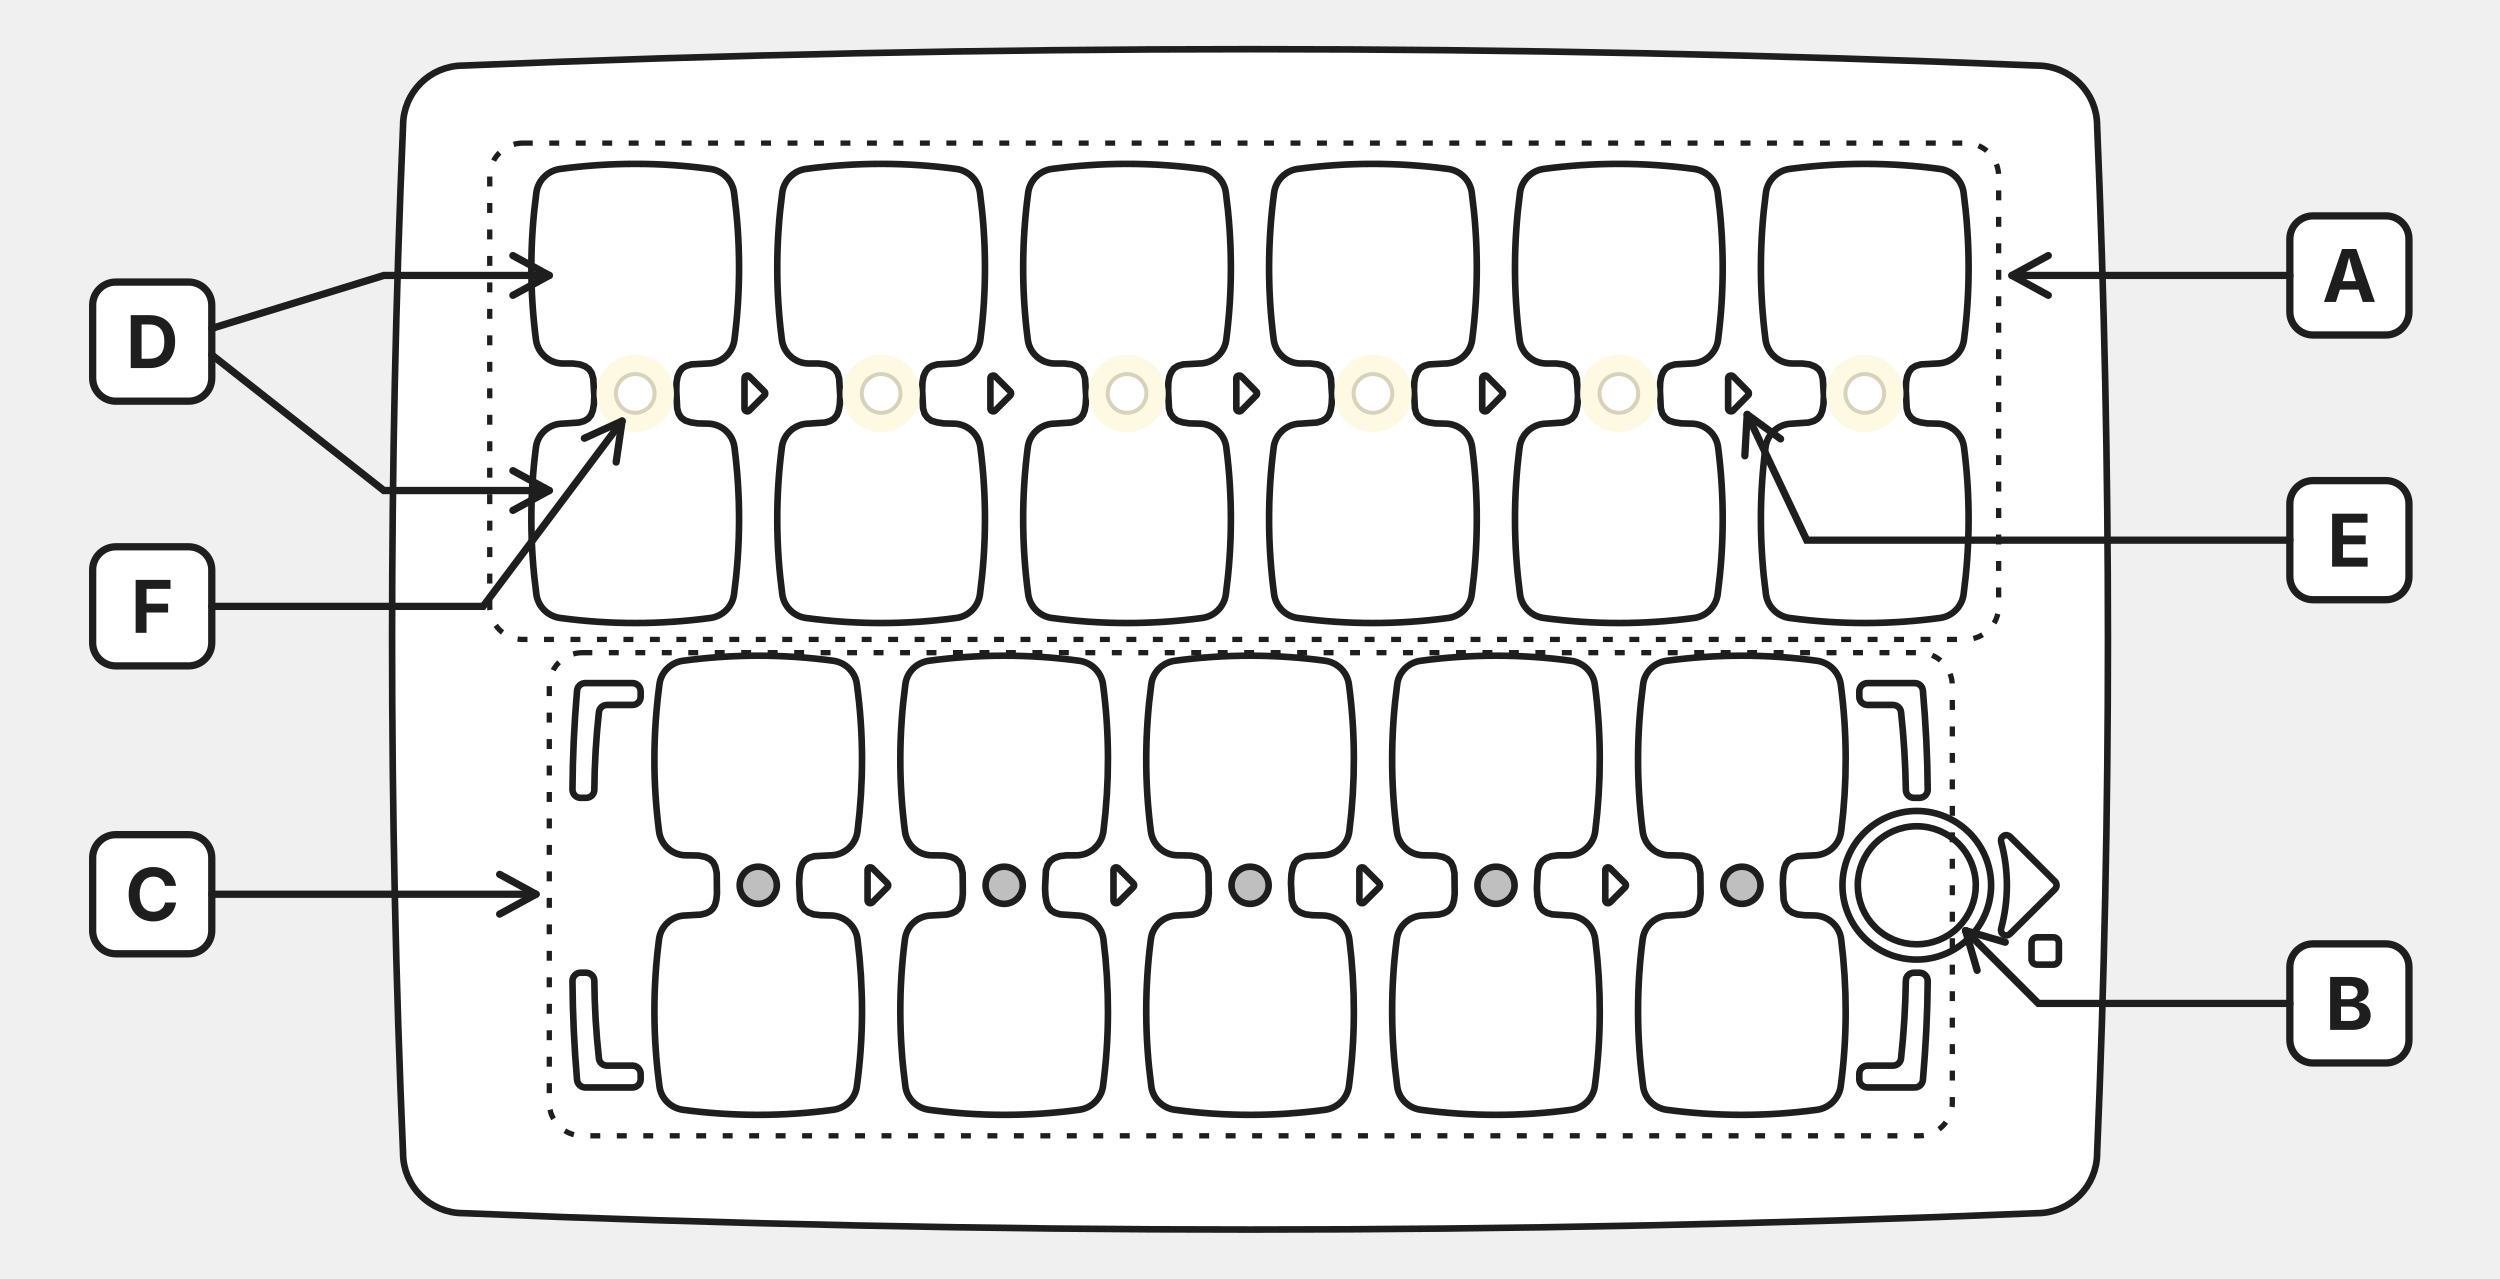
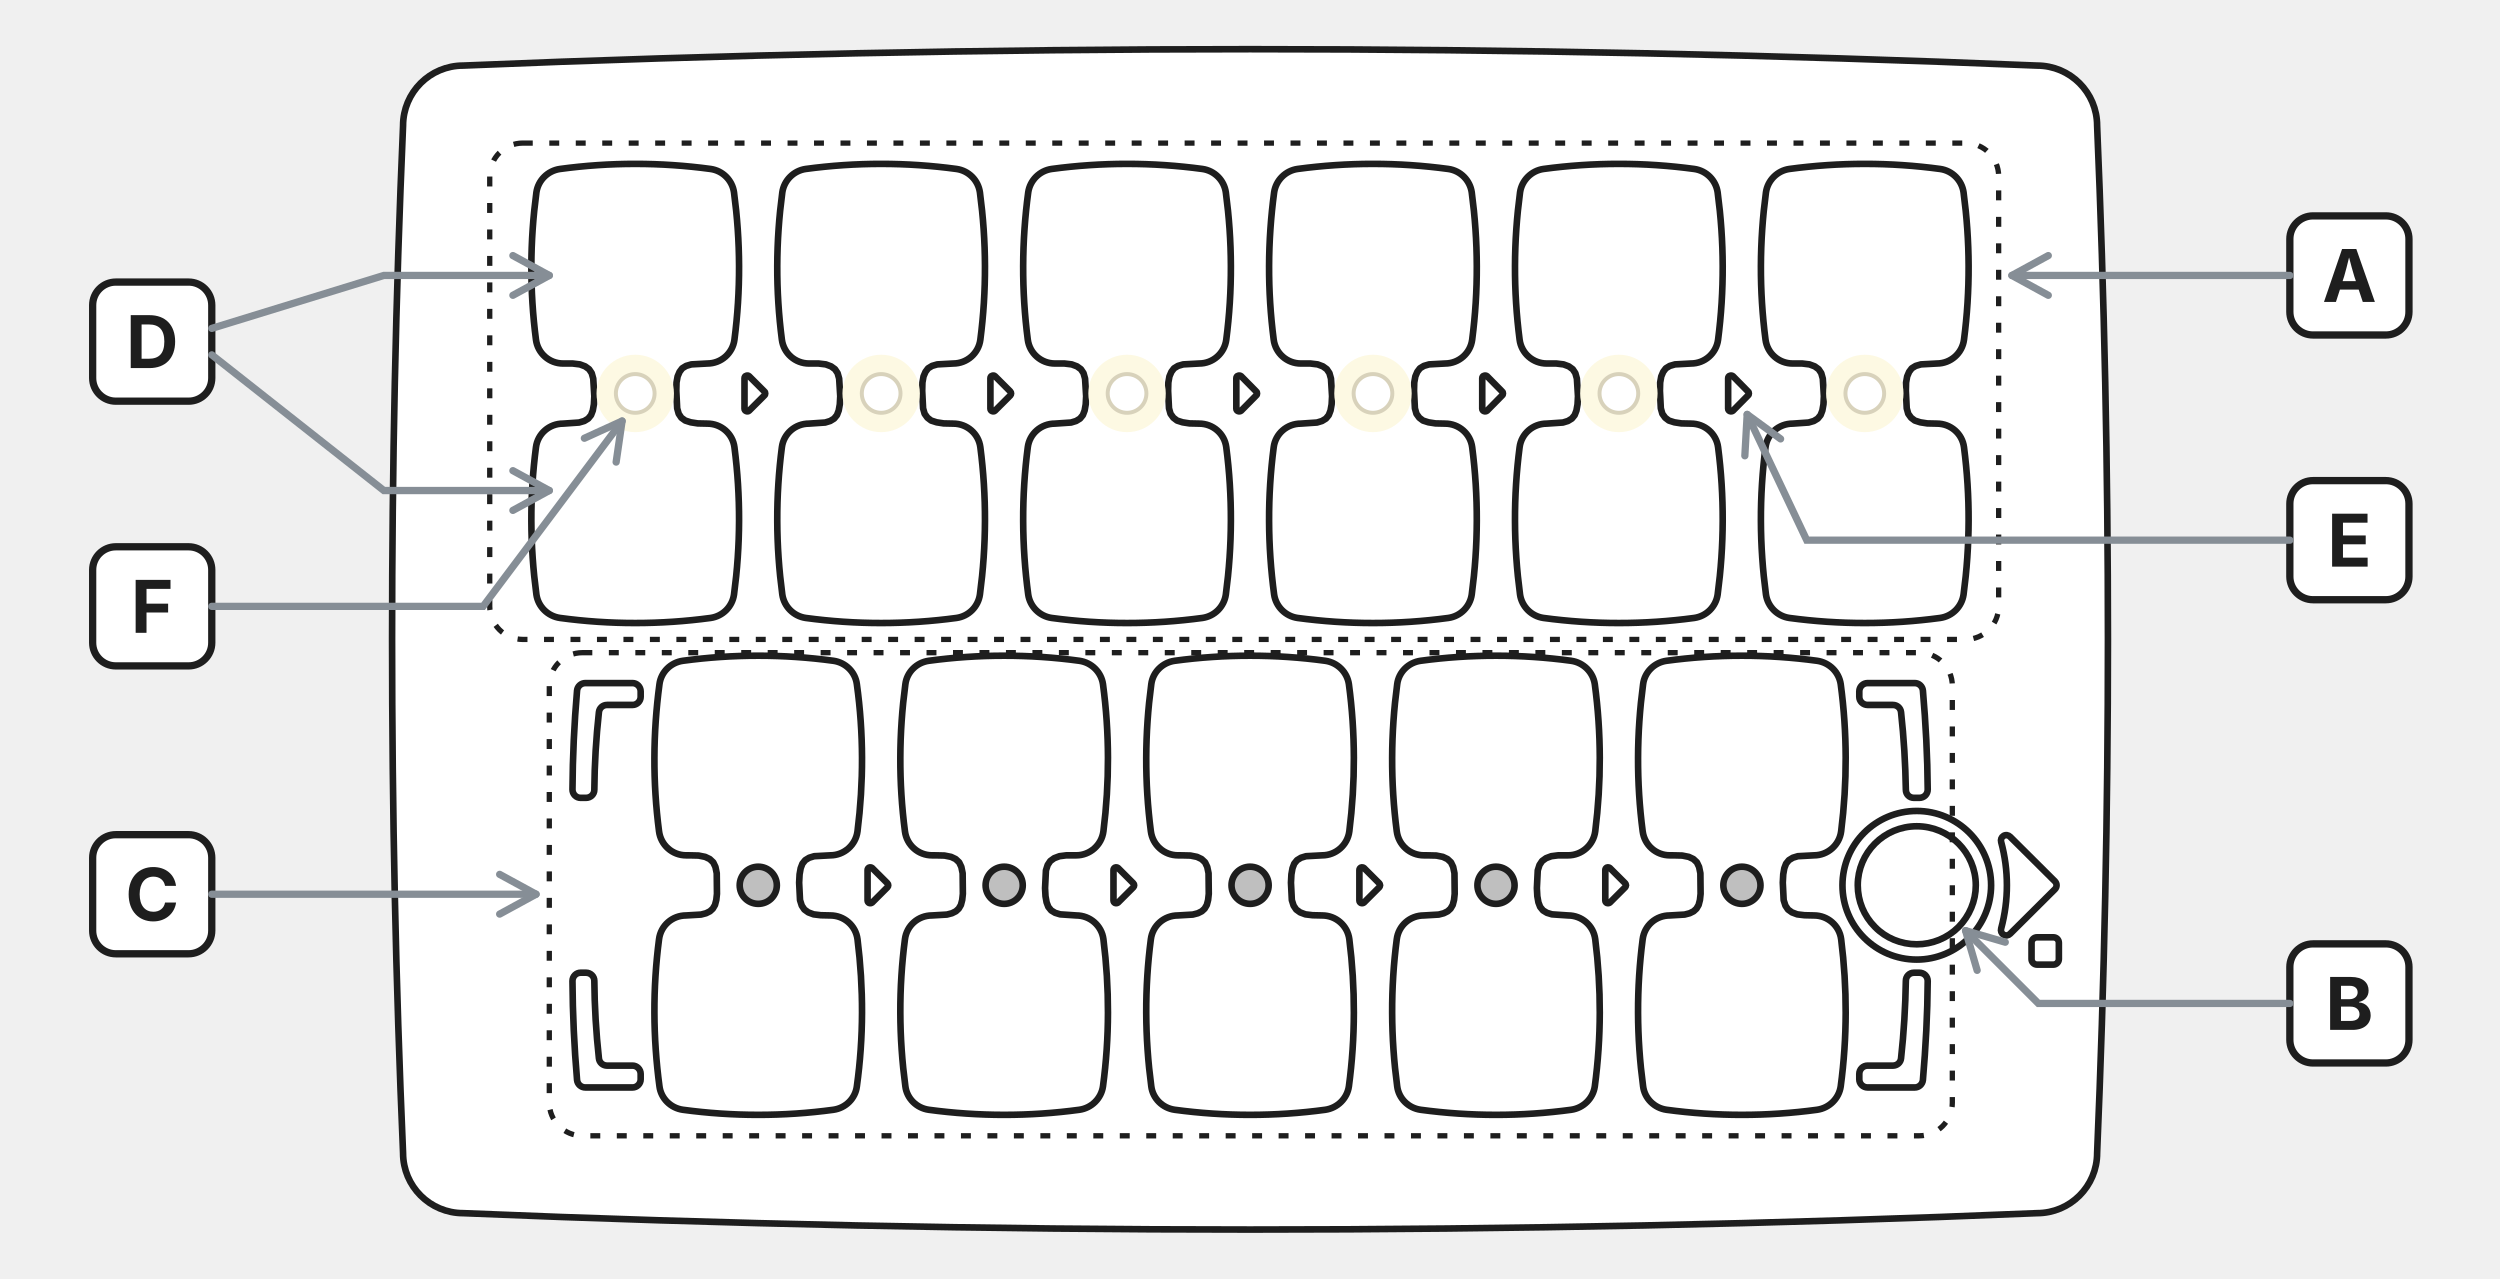
<svg xmlns="http://www.w3.org/2000/svg" class="boardSvg" viewBox="784 196.76 755.51 386.44" style="--ink:#1e1e1e;--body:#ffffff;--line:#1e1e1e;--panel:#ffffff;--board:#ffffff;--field:#ffffff;--docs:#4d8825" version="1.1" width="755.51" height="386.44">
  <g>
    <g transform="translate(888.17 196.76) scale(6.6058)">
      <g fill="none" stroke="#1e1e1e" stroke-width="0.303" stroke-linejoin="round" stroke-linecap="round">
        <path fill="#ffffff" d="M 2.67,5.75 C 2.0,21.41 2.0,37.09 2.67,52.75 C 2.67,54.27 3.90,55.5 5.42,55.5 C 29.41,56.5 53.43,56.5 77.42,55.5 C 78.94,55.5 80.17,54.27 80.17,52.75 C 80.83,37.09 80.83,21.41 80.17,5.75 C 80.17,4.23 78.94,3.0 77.42,3.0 C 53.43,2.0 29.41,2.0 5.42,3.0 C 3.90,3.0 2.67,4.23 2.67,5.75" />
        <path fill="none" d="M 60.79,39.13 L 61.19,39.14 L 61.49,39.20 L 61.70,39.30 L 61.86,39.45 L 61.96,39.66 L 62.02,39.95 L 62.03,40.89 L 62.00,41.17 L 61.94,41.40 L 61.84,41.57 L 61.71,41.69 L 61.53,41.78 L 61.30,41.84 L 60.62,41.88 C 59.99,41.88 59.46,42.34 59.38,42.97 C 59.09,45.2 59.10,47.46 59.40,49.70 C 59.47,50.25 59.91,50.69 60.47,50.77 C 62.76,51.08 65.08,51.08 67.36,50.77 C 67.92,50.69 68.36,50.25 68.44,49.70 C 68.74,47.46 68.74,45.2 68.46,42.97 C 68.38,42.34 67.84,41.88 67.22,41.88 L 66.78,41.87 L 66.45,41.83 L 66.21,41.74 L 66.03,41.61 L 65.91,41.43 L 65.83,41.18 L 65.79,40.38 L 65.81,40.00 L 65.86,39.72 L 65.94,39.51 L 66.07,39.35 L 66.25,39.24 L 66.48,39.17 L 67.22,39.13 C 67.84,39.13 68.38,38.66 68.46,38.03 C 68.74,35.8 68.74,33.54 68.44,31.30 C 68.36,30.75 67.92,30.31 67.36,30.23 C 65.08,29.92 62.76,29.92 60.47,30.23 C 59.91,30.31 59.47,30.75 59.40,31.30 C 59.10,33.54 59.09,35.8 59.38,38.03 C 59.46,38.66 59.99,39.13 60.62,39.13 L 60.79,39.13" />
        <path fill="none" d="M 66.24,16.63 C 65.61,16.63 65.08,16.16 65.00,15.54 C 64.71,13.30 64.72,11.04 65.02,8.80 C 65.10,8.25 65.54,7.81 66.09,7.73 C 68.38,7.42 70.70,7.42 72.99,7.73 C 73.55,7.81 73.98,8.25 74.06,8.80 C 74.36,11.04 74.37,13.30 74.08,15.54 C 74.00,16.16 73.47,16.63 72.84,16.63 L 72.11,16.67 L 71.87,16.74 L 71.69,16.85 L 71.57,17.01 L 71.48,17.22 L 71.43,17.50 L 71.42,17.88 L 71.46,18.68 L 71.53,18.93 L 71.66,19.11 L 71.83,19.24 L 72.08,19.32 L 72.40,19.37 L 72.84,19.38 C 73.47,19.38 74.00,19.84 74.08,20.46 C 74.37,22.7 74.36,24.96 74.06,27.20 C 73.98,27.75 73.55,28.19 72.99,28.27 C 70.70,28.58 68.38,28.58 66.09,28.27 C 65.54,28.19 65.10,27.75 65.02,27.20 C 64.72,24.96 64.71,22.7 65.00,20.46 C 65.08,19.84 65.61,19.38 66.24,19.38 L 66.97,19.33 L 67.21,19.26 L 67.39,19.15 L 67.52,18.99 L 67.60,18.78 L 67.65,18.50 L 67.67,18.13 L 67.62,17.32 L 67.55,17.07 L 67.43,16.89 L 67.25,16.76 L 67.01,16.67 L 66.68,16.63 L 66.24,16.63" />
        <path fill="none" d="M 54.99,16.63 C 54.36,16.63 53.83,16.16 53.75,15.54 C 53.46,13.30 53.47,11.04 53.77,8.80 C 53.85,8.25 54.29,7.81 54.84,7.73 C 57.13,7.42 59.45,7.42 61.74,7.73 C 62.30,7.81 62.73,8.25 62.81,8.80 C 63.11,11.04 63.12,13.30 62.83,15.54 C 62.75,16.16 62.22,16.63 61.59,16.63 L 60.86,16.67 L 60.62,16.74 L 60.44,16.85 L 60.32,17.01 L 60.23,17.22 L 60.18,17.50 L 60.17,17.88 L 60.21,18.68 L 60.28,18.93 L 60.41,19.11 L 60.58,19.24 L 60.83,19.32 L 61.15,19.37 L 61.59,19.38 C 62.22,19.38 62.75,19.84 62.83,20.46 C 63.12,22.7 63.11,24.96 62.81,27.20 C 62.73,27.75 62.30,28.19 61.74,28.27 C 59.45,28.58 57.13,28.58 54.84,28.27 C 54.29,28.19 53.85,27.75 53.77,27.20 C 53.47,24.96 53.46,22.7 53.75,20.46 C 53.83,19.84 54.36,19.38 54.99,19.38 L 55.73,19.33 L 55.96,19.26 L 56.14,19.15 L 56.27,18.99 L 56.35,18.78 L 56.4,18.50 L 56.42,18.13 L 56.37,17.32 L 56.3,17.07 L 56.18,16.89 L 56.00,16.76 L 55.76,16.67 L 55.43,16.63 L 54.99,16.63" />
        <path fill="none" d="M 49.54,39.13 L 49.94,39.14 L 50.24,39.20 L 50.45,39.30 L 50.61,39.45 L 50.71,39.66 L 50.77,39.95 L 50.78,40.89 L 50.75,41.17 L 50.69,41.40 L 50.59,41.57 L 50.46,41.69 L 50.28,41.78 L 50.05,41.84 L 49.37,41.88 C 48.74,41.88 48.21,42.34 48.13,42.97 C 47.84,45.2 47.85,47.46 48.15,49.70 C 48.22,50.25 48.66,50.69 49.22,50.77 C 51.51,51.08 53.83,51.08 56.11,50.77 C 56.67,50.69 57.11,50.25 57.19,49.70 C 57.49,47.46 57.49,45.2 57.21,42.97 C 57.13,42.34 56.59,41.88 55.97,41.88 L 55.23,41.83 L 55.00,41.76 L 54.82,41.65 L 54.69,41.49 L 54.61,41.28 L 54.56,41.00 L 54.54,40.63 L 54.58,39.82 L 54.66,39.57 L 54.78,39.39 L 54.96,39.26 L 55.20,39.17 L 55.51,39.13 L 55.97,39.13 C 56.59,39.13 57.13,38.66 57.21,38.03 C 57.49,35.8 57.49,33.54 57.19,31.30 C 57.11,30.75 56.67,30.31 56.11,30.23 C 53.83,29.92 51.51,29.92 49.22,30.23 C 48.66,30.31 48.22,30.75 48.15,31.30 C 47.85,33.54 47.84,35.8 48.13,38.03 C 48.21,38.66 48.74,39.13 49.37,39.13 L 49.54,39.13" />
        <path fill="none" d="M 43.74,16.63 C 43.11,16.63 42.58,16.16 42.50,15.54 C 42.21,13.30 42.22,11.04 42.52,8.80 C 42.60,8.25 43.04,7.81 43.59,7.73 C 45.88,7.42 48.20,7.42 50.49,7.73 C 51.05,7.81 51.48,8.25 51.56,8.80 C 51.86,11.04 51.87,13.30 51.58,15.54 C 51.50,16.16 50.97,16.63 50.34,16.63 L 49.61,16.67 L 49.37,16.74 L 49.19,16.85 L 49.07,17.01 L 48.98,17.22 L 48.93,17.50 L 48.92,17.88 L 48.96,18.68 L 49.03,18.93 L 49.16,19.11 L 49.33,19.24 L 49.58,19.32 L 49.90,19.37 L 50.34,19.38 C 50.97,19.38 51.50,19.84 51.58,20.46 C 51.87,22.7 51.86,24.96 51.56,27.20 C 51.48,27.75 51.05,28.19 50.49,28.27 C 48.20,28.58 45.88,28.58 43.59,28.27 C 43.04,28.19 42.60,27.75 42.52,27.20 C 42.22,24.96 42.21,22.7 42.50,20.46 C 42.58,19.84 43.11,19.38 43.74,19.38 L 44.48,19.33 L 44.71,19.26 L 44.89,19.15 L 45.02,18.99 L 45.10,18.78 L 45.15,18.50 L 45.17,18.13 L 45.12,17.32 L 45.05,17.07 L 44.93,16.89 L 44.75,16.76 L 44.51,16.67 L 44.18,16.63 L 43.74,16.63" />
        <path fill="none" d="M 38.29,39.13 L 38.12,39.13 C 37.49,39.13 36.96,38.66 36.88,38.03 C 36.59,35.8 36.60,33.54 36.90,31.30 C 36.97,30.75 37.41,30.31 37.97,30.23 C 40.26,29.92 42.58,29.92 44.86,30.23 C 45.42,30.31 45.86,30.75 45.94,31.30 C 46.24,33.54 46.24,35.8 45.96,38.03 C 45.88,38.66 45.34,39.13 44.72,39.13 L 43.98,39.17 L 43.75,39.24 L 43.57,39.35 L 43.44,39.51 L 43.36,39.72 L 43.31,40.00 L 43.29,40.38 L 43.33,41.18 L 43.41,41.43 L 43.53,41.61 L 43.71,41.74 L 43.95,41.83 L 44.28,41.87 L 44.72,41.88 C 45.34,41.88 45.88,42.34 45.96,42.97 C 46.24,45.2 46.24,47.46 45.94,49.70 C 45.86,50.25 45.42,50.69 44.86,50.77 C 42.58,51.08 40.26,51.08 37.97,50.77 C 37.41,50.69 36.97,50.25 36.90,49.70 C 36.60,47.46 36.59,45.2 36.88,42.97 C 36.96,42.34 37.49,41.88 38.12,41.88 L 38.80,41.84 L 39.03,41.78 L 39.21,41.69 L 39.34,41.57 L 39.44,41.40 L 39.50,41.17 L 39.53,40.89 L 39.52,39.95 L 39.46,39.66 L 39.36,39.45 L 39.20,39.30 L 38.99,39.20 L 38.69,39.14 L 38.29,39.13" />
        <path fill="none" d="M 32.49,16.63 C 31.86,16.63 31.33,16.16 31.25,15.54 C 30.96,13.30 30.97,11.04 31.27,8.80 C 31.35,8.25 31.79,7.81 32.34,7.73 C 34.63,7.42 36.95,7.42 39.24,7.73 C 39.80,7.81 40.23,8.25 40.31,8.80 C 40.61,11.04 40.62,13.30 40.33,15.54 C 40.25,16.16 39.72,16.63 39.09,16.63 L 38.36,16.67 L 38.12,16.74 L 37.94,16.85 L 37.82,17.01 L 37.73,17.22 L 37.68,17.50 L 37.67,17.88 L 37.71,18.68 L 37.78,18.93 L 37.91,19.11 L 38.08,19.24 L 38.33,19.32 L 38.65,19.37 L 39.09,19.38 C 39.72,19.38 40.25,19.84 40.33,20.46 C 40.62,22.7 40.61,24.96 40.31,27.20 C 40.23,27.75 39.80,28.19 39.24,28.27 C 36.95,28.58 34.63,28.58 32.34,28.27 C 31.79,28.19 31.35,27.75 31.27,27.20 C 30.97,24.96 30.96,22.7 31.25,20.46 C 31.33,19.84 31.86,19.38 32.49,19.38 L 33.23,19.33 L 33.46,19.26 L 33.64,19.15 L 33.77,18.99 L 33.85,18.78 L 33.9,18.50 L 33.92,18.13 L 33.87,17.32 L 33.8,17.07 L 33.68,16.89 L 33.50,16.76 L 33.26,16.67 L 32.93,16.63 L 32.49,16.63" />
        <path fill="none" d="M 27.04,39.13 L 27.44,39.14 L 27.74,39.20 L 27.95,39.30 L 28.11,39.45 L 28.21,39.66 L 28.27,39.95 L 28.28,40.89 L 28.25,41.17 L 28.19,41.40 L 28.09,41.57 L 27.96,41.69 L 27.78,41.78 L 27.55,41.84 L 26.87,41.88 C 26.24,41.88 25.71,42.34 25.63,42.97 C 25.34,45.2 25.35,47.46 25.65,49.70 C 25.72,50.25 26.16,50.69 26.72,50.77 C 29.01,51.08 31.33,51.08 33.61,50.77 C 34.17,50.69 34.61,50.25 34.69,49.70 C 34.99,47.46 34.99,45.2 34.71,42.97 C 34.63,42.34 34.09,41.88 33.47,41.88 L 32.73,41.83 L 32.50,41.76 L 32.32,41.65 L 32.19,41.49 L 32.11,41.28 L 32.06,41.00 L 32.04,40.63 L 32.08,39.82 L 32.16,39.57 L 32.28,39.39 L 32.46,39.26 L 32.70,39.17 L 33.01,39.13 L 33.47,39.13 C 34.09,39.13 34.63,38.66 34.71,38.03 C 34.99,35.8 34.99,33.54 34.69,31.30 C 34.61,30.75 34.17,30.31 33.61,30.23 C 31.33,29.92 29.01,29.92 26.72,30.23 C 26.16,30.31 25.72,30.75 25.65,31.30 C 25.35,33.54 25.34,35.8 25.63,38.03 C 25.71,38.66 26.24,39.13 26.87,39.13 L 27.04,39.13" />
        <path fill="none" d="M 21.24,16.63 C 20.61,16.63 20.08,16.16 20.00,15.54 C 19.71,13.30 19.72,11.04 20.02,8.80 C 20.10,8.25 20.54,7.81 21.09,7.73 C 23.38,7.42 25.70,7.42 27.99,7.73 C 28.55,7.81 28.98,8.25 29.06,8.80 C 29.36,11.04 29.37,13.30 29.08,15.54 C 29.00,16.16 28.47,16.63 27.84,16.63 L 27.11,16.67 L 26.87,16.74 L 26.69,16.85 L 26.57,17.01 L 26.48,17.22 L 26.43,17.50 L 26.42,17.88 L 26.46,18.68 L 26.53,18.93 L 26.66,19.11 L 26.83,19.24 L 27.08,19.32 L 27.40,19.37 L 27.84,19.38 C 28.47,19.38 29.00,19.84 29.08,20.46 C 29.37,22.7 29.36,24.96 29.06,27.20 C 28.98,27.75 28.55,28.19 27.99,28.27 C 25.70,28.58 23.38,28.58 21.09,28.27 C 20.54,28.19 20.10,27.75 20.02,27.20 C 19.72,24.96 19.71,22.7 20.00,20.46 C 20.08,19.84 20.61,19.38 21.24,19.38 L 21.98,19.33 L 22.21,19.26 L 22.39,19.15 L 22.52,18.99 L 22.60,18.78 L 22.65,18.50 L 22.67,18.13 L 22.62,17.32 L 22.55,17.07 L 22.43,16.89 L 22.25,16.76 L 22.01,16.67 L 21.68,16.63 L 21.24,16.63" />
        <path fill="none" d="M 15.79,39.13 L 15.62,39.13 C 14.99,39.13 14.46,38.66 14.38,38.03 C 14.09,35.8 14.10,33.54 14.40,31.30 C 14.47,30.75 14.91,30.31 15.47,30.23 C 17.76,29.92 20.08,29.92 22.36,30.23 C 22.92,30.31 23.36,30.75 23.43,31.30 C 23.74,33.54 23.74,35.8 23.46,38.03 C 23.38,38.66 22.84,39.13 22.22,39.13 L 21.48,39.17 L 21.25,39.24 L 21.07,39.35 L 20.94,39.51 L 20.86,39.72 L 20.81,40.00 L 20.79,40.38 L 20.83,41.18 L 20.91,41.43 L 21.03,41.61 L 21.21,41.74 L 21.45,41.83 L 21.78,41.87 L 22.22,41.88 C 22.84,41.88 23.38,42.34 23.46,42.97 C 23.74,45.2 23.74,47.46 23.43,49.70 C 23.36,50.25 22.92,50.69 22.36,50.77 C 20.08,51.08 17.76,51.08 15.47,50.77 C 14.91,50.69 14.47,50.25 14.40,49.70 C 14.10,47.46 14.09,45.2 14.38,42.97 C 14.46,42.34 14.99,41.88 15.62,41.88 L 16.30,41.84 L 16.53,41.78 L 16.71,41.69 L 16.84,41.57 L 16.94,41.40 L 17.00,41.17 L 17.03,40.89 L 17.02,39.95 L 16.96,39.66 L 16.86,39.45 L 16.70,39.30 L 16.49,39.20 L 16.19,39.14 L 15.79,39.13" />
        <path fill="none" d="M 9.99,16.63 C 9.36,16.63 8.83,16.16 8.75,15.54 C 8.46,13.30 8.47,11.04 8.77,8.80 C 8.85,8.25 9.29,7.81 9.85,7.73 C 12.13,7.42 14.45,7.42 16.74,7.73 C 17.30,7.81 17.73,8.25 17.81,8.80 C 18.11,11.04 18.12,13.30 17.83,15.54 C 17.75,16.16 17.22,16.63 16.59,16.63 L 15.86,16.67 L 15.62,16.74 L 15.44,16.85 L 15.32,17.01 L 15.23,17.22 L 15.18,17.50 L 15.17,17.88 L 15.21,18.68 L 15.28,18.93 L 15.40,19.11 L 15.58,19.24 L 15.83,19.32 L 16.15,19.37 L 16.59,19.38 C 17.22,19.38 17.75,19.84 17.83,20.46 C 18.12,22.7 18.11,24.96 17.81,27.20 C 17.73,27.75 17.30,28.19 16.74,28.27 C 14.45,28.58 12.13,28.58 9.85,28.27 C 9.29,28.19 8.85,27.75 8.77,27.20 C 8.47,24.96 8.46,22.7 8.75,20.46 C 8.83,19.84 9.36,19.38 9.99,19.38 L 10.72,19.33 L 10.96,19.26 L 11.14,19.15 L 11.27,18.99 L 11.35,18.78 L 11.4,18.50 L 11.42,18.13 L 11.37,17.32 L 11.3,17.07 L 11.18,16.89 L 11.00,16.76 L 10.76,16.67 L 10.43,16.63 L 9.99,16.63" />
        <path fill="white" d="M 71.92,37.1 C 70.04,37.1 68.52,38.62 68.52,40.5 C 68.52,42.38 70.04,43.9 71.92,43.9 C 72.82,43.9 73.68,43.54 74.32,42.90 C 74.96,42.27 75.32,41.40 75.32,40.5 C 75.32,38.62 73.79,37.1 71.92,37.1" />
        <path d="M 71.92,37.8 C 70.42,37.8 69.22,39.01 69.22,40.5 C 69.22,41.22 69.50,41.90 70.01,42.41 C 70.51,42.92 71.20,43.2 71.92,43.2 C 72.63,43.2 73.32,42.92 73.83,42.41 C 74.33,41.90 74.62,41.22 74.62,40.5 C 74.62,39.01 73.41,37.8 71.92,37.8" />
        <path fill="#808080" fill-opacity="0.5" d="M 47.04,17.15 C 46.82,17.15 46.6,17.24 46.44,17.40 C 46.28,17.56 46.19,17.77 46.19,18.0 C 46.19,18.23 46.28,18.44 46.44,18.60 C 46.6,18.76 46.82,18.85 47.04,18.85 C 47.27,18.85 47.48,18.76 47.64,18.60 C 47.80,18.44 47.89,18.23 47.89,18.0 C 47.89,17.53 47.51,17.15 47.04,17.15" />
        <path fill="#808080" fill-opacity="0.5" d="M 69.54,17.15 C 69.07,17.15 68.69,17.53 68.69,18.0 C 68.69,18.47 69.07,18.85 69.54,18.85 C 70.01,18.85 70.39,18.47 70.39,18.0 C 70.39,17.53 70.01,17.15 69.54,17.15" />
        <path fill="#808080" fill-opacity="0.5" d="M 35.79,17.15 C 35.32,17.15 34.94,17.53 34.94,18.0 C 34.94,18.47 35.32,18.85 35.79,18.85 C 36.26,18.85 36.64,18.47 36.64,18.0 C 36.64,17.53 36.26,17.15 35.79,17.15" />
        <path fill="#808080" fill-opacity="0.5" d="M 30.17,39.65 C 29.70,39.65 29.32,40.03 29.32,40.5 C 29.32,40.97 29.70,41.35 30.17,41.35 C 30.64,41.35 31.02,40.97 31.02,40.5 C 31.02,40.03 30.64,39.65 30.17,39.65" />
        <path fill="#808080" fill-opacity="0.5" d="M 18.92,39.65 C 18.45,39.65 18.07,40.03 18.07,40.5 C 18.07,40.97 18.45,41.35 18.92,41.35 C 19.39,41.35 19.77,40.97 19.77,40.5 C 19.77,40.03 19.39,39.65 18.92,39.65" />
        <path fill="#808080" fill-opacity="0.5" d="M 41.42,39.65 C 40.95,39.65 40.57,40.03 40.57,40.5 C 40.57,40.97 40.95,41.35 41.42,41.35 C 41.89,41.35 42.27,40.97 42.27,40.5 C 42.27,40.03 41.89,39.65 41.42,39.65" />
        <path fill="#808080" fill-opacity="0.5" d="M 52.67,39.65 C 52.44,39.65 52.23,39.74 52.07,39.90 C 51.91,40.06 51.82,40.27 51.82,40.5 C 51.82,40.73 51.91,40.94 52.07,41.10 C 52.23,41.26 52.44,41.35 52.67,41.35 C 52.89,41.35 53.11,41.26 53.27,41.10 C 53.43,40.94 53.52,40.73 53.52,40.5 C 53.52,40.03 53.14,39.65 52.67,39.65" />
        <path fill="#808080" fill-opacity="0.5" d="M 63.92,39.65 C 63.45,39.65 63.07,40.03 63.07,40.5 C 63.07,40.97 63.45,41.35 63.92,41.35 C 64.39,41.35 64.77,40.97 64.77,40.5 C 64.77,40.03 64.39,39.65 63.92,39.65" />
        <path fill="#808080" fill-opacity="0.5" d="M 58.29,17.15 C 58.07,17.15 57.85,17.24 57.69,17.40 C 57.53,17.56 57.44,17.77 57.44,18.0 C 57.44,18.23 57.53,18.44 57.69,18.60 C 57.85,18.76 58.07,18.85 58.29,18.85 C 58.52,18.85 58.73,18.76 58.89,18.60 C 59.05,18.44 59.14,18.23 59.14,18.0 C 59.14,17.53 58.76,17.15 58.29,17.15" />
        <path fill="#808080" fill-opacity="0.5" d="M 13.29,17.15 C 13.07,17.15 12.85,17.24 12.69,17.40 C 12.53,17.56 12.44,17.77 12.44,18.0 C 12.44,18.23 12.53,18.44 12.69,18.60 C 12.85,18.76 13.07,18.85 13.29,18.85 C 13.52,18.85 13.73,18.76 13.89,18.60 C 14.05,18.44 14.14,18.23 14.14,18.0 C 14.14,17.53 13.76,17.15 13.29,17.15" />
        <path fill="#808080" fill-opacity="0.5" d="M 24.54,17.15 C 24.07,17.15 23.69,17.53 23.69,18.0 C 23.69,18.47 24.07,18.85 24.54,18.85 C 25.01,18.85 25.39,18.47 25.39,18.0 C 25.39,17.53 25.01,17.15 24.54,17.15" />
        <path d="M 36.08,40.59 C 36.13,40.54 36.13,40.46 36.08,40.41 L 35.38,39.71 C 35.34,39.68 35.29,39.67 35.24,39.69 C 35.20,39.71 35.17,39.75 35.17,39.80 L 35.17,41.20 C 35.17,41.25 35.20,41.29 35.24,41.31 C 35.29,41.33 35.34,41.32 35.38,41.29 L 36.08,40.59" />
        <path d="M 64.20,18.09 C 64.23,18.07 64.24,18.03 64.24,18.0 C 64.24,17.97 64.23,17.93 64.20,17.91 L 63.51,17.21 C 63.47,17.18 63.42,17.17 63.37,17.19 C 63.32,17.20 63.29,17.25 63.29,17.30 L 63.29,18.70 C 63.29,18.75 63.32,18.79 63.37,18.81 C 63.42,18.83 63.47,18.82 63.51,18.79 L 64.20,18.09" />
        <path d="M 52.95,18.09 C 52.98,18.07 52.99,18.03 52.99,18.0 C 52.99,17.97 52.98,17.93 52.95,17.91 L 52.26,17.21 C 52.22,17.18 52.17,17.17 52.12,17.19 C 52.07,17.20 52.04,17.25 52.04,17.30 L 52.04,18.70 C 52.04,18.75 52.07,18.79 52.12,18.81 C 52.17,18.83 52.22,18.82 52.26,18.79 L 52.95,18.09" />
        <path d="M 41.70,18.09 C 41.73,18.07 41.74,18.03 41.74,18.0 C 41.74,17.97 41.73,17.93 41.70,17.91 L 41.01,17.21 C 40.97,17.18 40.92,17.17 40.87,17.19 C 40.82,17.20 40.79,17.25 40.79,17.30 L 40.79,18.70 C 40.79,18.75 40.82,18.79 40.87,18.81 C 40.92,18.83 40.97,18.82 41.01,18.79 L 41.70,18.09" />
        <path d="M 47.33,40.59 C 47.35,40.56 47.37,40.53 47.37,40.5 C 47.37,40.47 47.35,40.44 47.33,40.41 L 46.63,39.71 C 46.59,39.68 46.54,39.67 46.49,39.69 C 46.45,39.71 46.42,39.75 46.42,39.80 L 46.42,41.20 C 46.42,41.25 46.45,41.29 46.49,41.31 C 46.54,41.33 46.59,41.32 46.63,41.29 L 47.33,40.59" />
        <path d="M 58.58,40.59 C 58.60,40.56 58.62,40.53 58.62,40.5 C 58.62,40.47 58.60,40.44 58.58,40.41 L 57.88,39.71 C 57.84,39.68 57.79,39.67 57.74,39.69 C 57.70,39.71 57.67,39.75 57.67,39.80 L 57.67,41.20 C 57.67,41.25 57.70,41.29 57.74,41.31 C 57.79,41.33 57.84,41.32 57.88,41.29 L 58.58,40.59" />
        <path fill="white" d="M 78.42,43.13 C 78.42,42.99 78.31,42.88 78.17,42.88 L 77.42,42.88 C 77.28,42.88 77.17,42.99 77.17,43.13 L 77.17,43.88 C 77.17,44.01 77.28,44.13 77.42,44.13 L 78.17,44.13 C 78.31,44.13 78.42,44.01 78.42,43.88 L 78.42,43.13" />
        <path d="M 30.45,18.09 C 30.50,18.04 30.50,17.96 30.45,17.91 L 29.75,17.21 C 29.72,17.18 29.67,17.17 29.62,17.19 C 29.57,17.20 29.54,17.25 29.54,17.30 L 29.54,18.70 C 29.54,18.75 29.57,18.79 29.62,18.81 C 29.67,18.83 29.72,18.82 29.75,18.79 L 30.45,18.09" />
        <path d="M 24.83,40.59 C 24.88,40.54 24.88,40.46 24.83,40.41 L 24.13,39.71 C 24.09,39.68 24.04,39.67 23.99,39.69 C 23.95,39.71 23.92,39.75 23.92,39.80 L 23.92,41.20 C 23.92,41.25 23.95,41.29 23.99,41.31 C 24.04,41.33 24.09,41.32 24.13,41.29 L 24.83,40.59" />
        <path d="M 19.20,18.09 C 19.23,18.07 19.24,18.03 19.24,18.0 C 19.24,17.97 19.23,17.93 19.20,17.91 L 18.50,17.21 C 18.47,17.18 18.42,17.17 18.37,17.19 C 18.32,17.20 18.29,17.25 18.29,17.30 L 18.29,18.70 C 18.29,18.75 18.32,18.79 18.37,18.81 C 18.42,18.83 18.47,18.82 18.50,18.79 L 19.20,18.09" />
        <path fill="white" d="M 75.78,38.52 C 76.13,39.82 76.13,41.18 75.78,42.48 C 75.75,42.59 75.79,42.70 75.89,42.76 C 75.99,42.82 76.11,42.80 76.19,42.72 L 78.24,40.68 C 78.34,40.58 78.34,40.42 78.24,40.32 L 76.19,38.28 C 76.11,38.20 75.99,38.18 75.89,38.24 C 75.79,38.30 75.75,38.41 75.78,38.52" />
        <path d="M 69.67,48.75 C 69.46,48.75 69.29,48.92 69.29,49.13 L 69.29,49.38 C 69.29,49.58 69.46,49.75 69.67,49.75 L 71.83,49.75 C 72.02,49.75 72.18,49.60 72.20,49.41 C 72.33,47.90 72.41,46.39 72.42,44.88 C 72.42,44.78 72.38,44.68 72.31,44.61 C 72.24,44.54 72.14,44.5 72.04,44.5 L 71.79,44.5 C 71.58,44.5 71.42,44.67 71.42,44.87 C 71.40,46.05 71.33,47.24 71.20,48.42 C 71.18,48.61 71.02,48.75 70.83,48.75 L 69.67,48.75" />
        <path d="M 70.83,32.25 L 69.67,32.25 C 69.46,32.25 69.29,32.08 69.29,31.88 L 69.29,31.63 C 69.29,31.42 69.46,31.25 69.67,31.25 L 71.83,31.25 C 72.02,31.25 72.18,31.40 72.20,31.59 C 72.33,33.10 72.41,34.61 72.42,36.12 C 72.42,36.22 72.38,36.32 72.31,36.39 C 72.24,36.46 72.14,36.5 72.04,36.5 L 71.79,36.5 C 71.58,36.5 71.42,36.34 71.42,36.13 C 71.40,34.95 71.33,33.76 71.20,32.58 C 71.18,32.39 71.02,32.25 70.83,32.25" />
        <path d="M 11.42,44.87 C 11.42,44.67 11.25,44.5 11.04,44.5 L 10.79,44.5 C 10.69,44.5 10.60,44.54 10.53,44.61 C 10.46,44.68 10.42,44.78 10.42,44.88 C 10.43,46.39 10.50,47.90 10.63,49.41 C 10.65,49.60 10.81,49.75 11.01,49.75 L 13.17,49.75 C 13.37,49.75 13.54,49.58 13.54,49.38 L 13.54,49.13 C 13.54,48.92 13.37,48.75 13.17,48.75 L 12.00,48.75 C 11.81,48.75 11.65,48.61 11.63,48.42 C 11.50,47.24 11.43,46.05 11.42,44.87" />
        <path d="M 11.63,32.58 C 11.50,33.76 11.43,34.95 11.42,36.13 C 11.42,36.34 11.25,36.5 11.04,36.5 L 10.79,36.5 C 10.69,36.5 10.60,36.46 10.53,36.39 C 10.46,36.32 10.42,36.22 10.42,36.12 C 10.43,34.61 10.50,33.10 10.63,31.59 C 10.65,31.40 10.81,31.25 11.01,31.25 L 13.17,31.25 C 13.37,31.25 13.54,31.42 13.54,31.63 L 13.54,31.88 C 13.54,32.08 13.37,32.25 13.17,32.25 L 12.00,32.25 C 11.81,32.25 11.65,32.39 11.63,32.58" />
      </g>
    </g>
  </g>
  <g data-led="m0" pointer-events="none">
    <circle cx="975.97" cy="315.66" r="11.7" fill="#fdf9e3" />
    <circle cx="975.97" cy="315.66" r="5.85" fill="#ffffff" stroke="#d8d2bb" stroke-width="1.2" />
  </g>
  <g data-led="m1" pointer-events="none">
    <circle cx="1050.29" cy="315.66" r="11.7" fill="#fdf9e3" />
    <circle cx="1050.29" cy="315.66" r="5.85" fill="#ffffff" stroke="#d8d2bb" stroke-width="1.2" />
  </g>
  <g data-led="m2" pointer-events="none">
    <circle cx="1124.6" cy="315.66" r="11.7" fill="#fdf9e3" />
    <circle cx="1124.6" cy="315.66" r="5.85" fill="#ffffff" stroke="#d8d2bb" stroke-width="1.2" />
  </g>
  <g data-led="m3" pointer-events="none">
    <circle cx="1198.92" cy="315.66" r="11.7" fill="#fdf9e3" />
    <circle cx="1198.92" cy="315.66" r="5.85" fill="#ffffff" stroke="#d8d2bb" stroke-width="1.2" />
  </g>
  <g data-led="m4" pointer-events="none">
    <circle cx="1273.23" cy="315.66" r="11.7" fill="#fdf9e3" />
    <circle cx="1273.23" cy="315.66" r="5.85" fill="#ffffff" stroke="#d8d2bb" stroke-width="1.2" />
  </g>
  <g data-led="m5" pointer-events="none">
    <circle cx="1347.55" cy="315.66" r="11.7" fill="#fdf9e3" />
    <circle cx="1347.55" cy="315.66" r="5.85" fill="#ffffff" stroke="#d8d2bb" stroke-width="1.2" />
  </g>
  <g />
  <g pointer-events="none">
    <rect x="932" y="240" width="456" height="150" rx="10" fill="none" stroke="#1e1e1e" stroke-width="1.6" stroke-dasharray="3 5" />
    <rect x="950" y="394" width="424" height="146" rx="10" fill="none" stroke="#1e1e1e" stroke-width="1.6" stroke-dasharray="3 5" />
    <rect x="812" y="282" width="36" height="36" rx="7" fill="#ffffff" stroke="#1e1e1e" stroke-width="2.2" />
    <text x="830" y="308" text-anchor="middle" font-size="22" font-weight="700" font-family="Inter,system-ui,sans-serif" fill="#1e1e1e">D</text>
-     <path d="M 848.0 296.0 L 900.0 280.0 L 950.0 280.0" stroke="#1e1e1e" stroke-width="2.2" fill="none" stroke-linecap="round" />
-     <path d="M 939.0 274.0 L 950.0 280.0 L 939.0 286.0" stroke="#1e1e1e" stroke-width="2.2" fill="none" stroke-linecap="round" stroke-linejoin="round" />
-     <path d="M 848.0 304.0 L 900.0 345.0 L 950.0 345.0" stroke="#1e1e1e" stroke-width="2.2" fill="none" stroke-linecap="round" />
-     <path d="M 939.0 339.0 L 950.0 345.0 L 939.0 351.0" stroke="#1e1e1e" stroke-width="2.2" fill="none" stroke-linecap="round" stroke-linejoin="round" />
+     <path d="M 848.0 296.0 L 900.0 280.0 L 950.0 280.0" stroke="#868e96" stroke-width="2.2" fill="none" stroke-linecap="round" />
+     <path d="M 939.0 274.0 L 950.0 280.0 L 939.0 286.0" stroke="#868e96" stroke-width="2.2" fill="none" stroke-linecap="round" stroke-linejoin="round" />
+     <path d="M 848.0 304.0 L 900.0 345.0 L 950.0 345.0" stroke="#868e96" stroke-width="2.2" fill="none" stroke-linecap="round" />
+     <path d="M 939.0 339.0 L 950.0 345.0 L 939.0 351.0" stroke="#868e96" stroke-width="2.2" fill="none" stroke-linecap="round" stroke-linejoin="round" />
    <rect x="812" y="362" width="36" height="36" rx="7" fill="#ffffff" stroke="#1e1e1e" stroke-width="2.2" />
    <text x="830" y="388" text-anchor="middle" font-size="22" font-weight="700" font-family="Inter,system-ui,sans-serif" fill="#1e1e1e">F</text>
-     <path d="M 848.0 380.0 L 930.0 380.0 L 972.0 324.0" stroke="#1e1e1e" stroke-width="2.2" fill="none" stroke-linecap="round" />
-     <path d="M 960.6 329.2 L 972.0 324.0 L 970.2 336.4" stroke="#1e1e1e" stroke-width="2.2" fill="none" stroke-linecap="round" stroke-linejoin="round" />
+     <path d="M 848.0 380.0 L 930.0 380.0 L 972.0 324.0" stroke="#868e96" stroke-width="2.2" fill="none" stroke-linecap="round" />
+     <path d="M 960.6 329.2 L 972.0 324.0 L 970.2 336.4" stroke="#868e96" stroke-width="2.2" fill="none" stroke-linecap="round" stroke-linejoin="round" />
    <rect x="812" y="449" width="36" height="36" rx="7" fill="#ffffff" stroke="#1e1e1e" stroke-width="2.2" />
    <text x="830" y="475" text-anchor="middle" font-size="22" font-weight="700" font-family="Inter,system-ui,sans-serif" fill="#1e1e1e">C</text>
-     <path d="M 848.0 467.0 L 946.0 467.0" stroke="#1e1e1e" stroke-width="2.2" fill="none" stroke-linecap="round" />
-     <path d="M 935.0 461.0 L 946.0 467.0 L 935.0 473.0" stroke="#1e1e1e" stroke-width="2.2" fill="none" stroke-linecap="round" stroke-linejoin="round" />
+     <path d="M 848.0 467.0 L 946.0 467.0" stroke="#868e96" stroke-width="2.2" fill="none" stroke-linecap="round" />
+     <path d="M 935.0 461.0 L 946.0 467.0 L 935.0 473.0" stroke="#868e96" stroke-width="2.2" fill="none" stroke-linecap="round" stroke-linejoin="round" />
    <rect x="1476" y="262" width="36" height="36" rx="7" fill="#ffffff" stroke="#1e1e1e" stroke-width="2.2" />
    <text x="1494" y="288" text-anchor="middle" font-size="22" font-weight="700" font-family="Inter,system-ui,sans-serif" fill="#1e1e1e">A</text>
-     <path d="M 1476.0 280.0 L 1392.0 280.0" stroke="#1e1e1e" stroke-width="2.2" fill="none" stroke-linecap="round" />
-     <path d="M 1403.0 286.0 L 1392.0 280.0 L 1403.0 274.0" stroke="#1e1e1e" stroke-width="2.2" fill="none" stroke-linecap="round" stroke-linejoin="round" />
+     <path d="M 1476.0 280.0 L 1392.0 280.0" stroke="#868e96" stroke-width="2.2" fill="none" stroke-linecap="round" />
+     <path d="M 1403.0 286.0 L 1392.0 280.0 L 1403.0 274.0" stroke="#868e96" stroke-width="2.2" fill="none" stroke-linecap="round" stroke-linejoin="round" />
    <rect x="1476" y="342" width="36" height="36" rx="7" fill="#ffffff" stroke="#1e1e1e" stroke-width="2.2" />
    <text x="1494" y="368" text-anchor="middle" font-size="22" font-weight="700" font-family="Inter,system-ui,sans-serif" fill="#1e1e1e">E</text>
-     <path d="M 1476.0 360.0 L 1330.0 360.0 L 1312.0 322.0" stroke="#1e1e1e" stroke-width="2.2" fill="none" stroke-linecap="round" />
-     <path d="M 1311.3 334.5 L 1312.0 322.0 L 1322.1 329.4" stroke="#1e1e1e" stroke-width="2.2" fill="none" stroke-linecap="round" stroke-linejoin="round" />
+     <path d="M 1476.0 360.0 L 1330.0 360.0 L 1312.0 322.0" stroke="#868e96" stroke-width="2.2" fill="none" stroke-linecap="round" />
+     <path d="M 1311.3 334.5 L 1312.0 322.0 L 1322.1 329.4" stroke="#868e96" stroke-width="2.2" fill="none" stroke-linecap="round" stroke-linejoin="round" />
    <rect x="1476" y="482" width="36" height="36" rx="7" fill="#ffffff" stroke="#1e1e1e" stroke-width="2.2" />
    <text x="1494" y="508" text-anchor="middle" font-size="22" font-weight="700" font-family="Inter,system-ui,sans-serif" fill="#1e1e1e">B</text>
-     <path d="M 1476.0 500.0 L 1400.0 500.0 L 1378.0 478.0" stroke="#1e1e1e" stroke-width="2.2" fill="none" stroke-linecap="round" />
-     <path d="M 1381.5 490.0 L 1378.0 478.0 L 1390.0 481.5" stroke="#1e1e1e" stroke-width="2.2" fill="none" stroke-linecap="round" stroke-linejoin="round" />
+     <path d="M 1476.0 500.0 L 1400.0 500.0 L 1378.0 478.0" stroke="#868e96" stroke-width="2.2" fill="none" stroke-linecap="round" />
+     <path d="M 1381.5 490.0 L 1378.0 478.0 L 1390.0 481.5" stroke="#868e96" stroke-width="2.2" fill="none" stroke-linecap="round" stroke-linejoin="round" />
  </g>
</svg>
